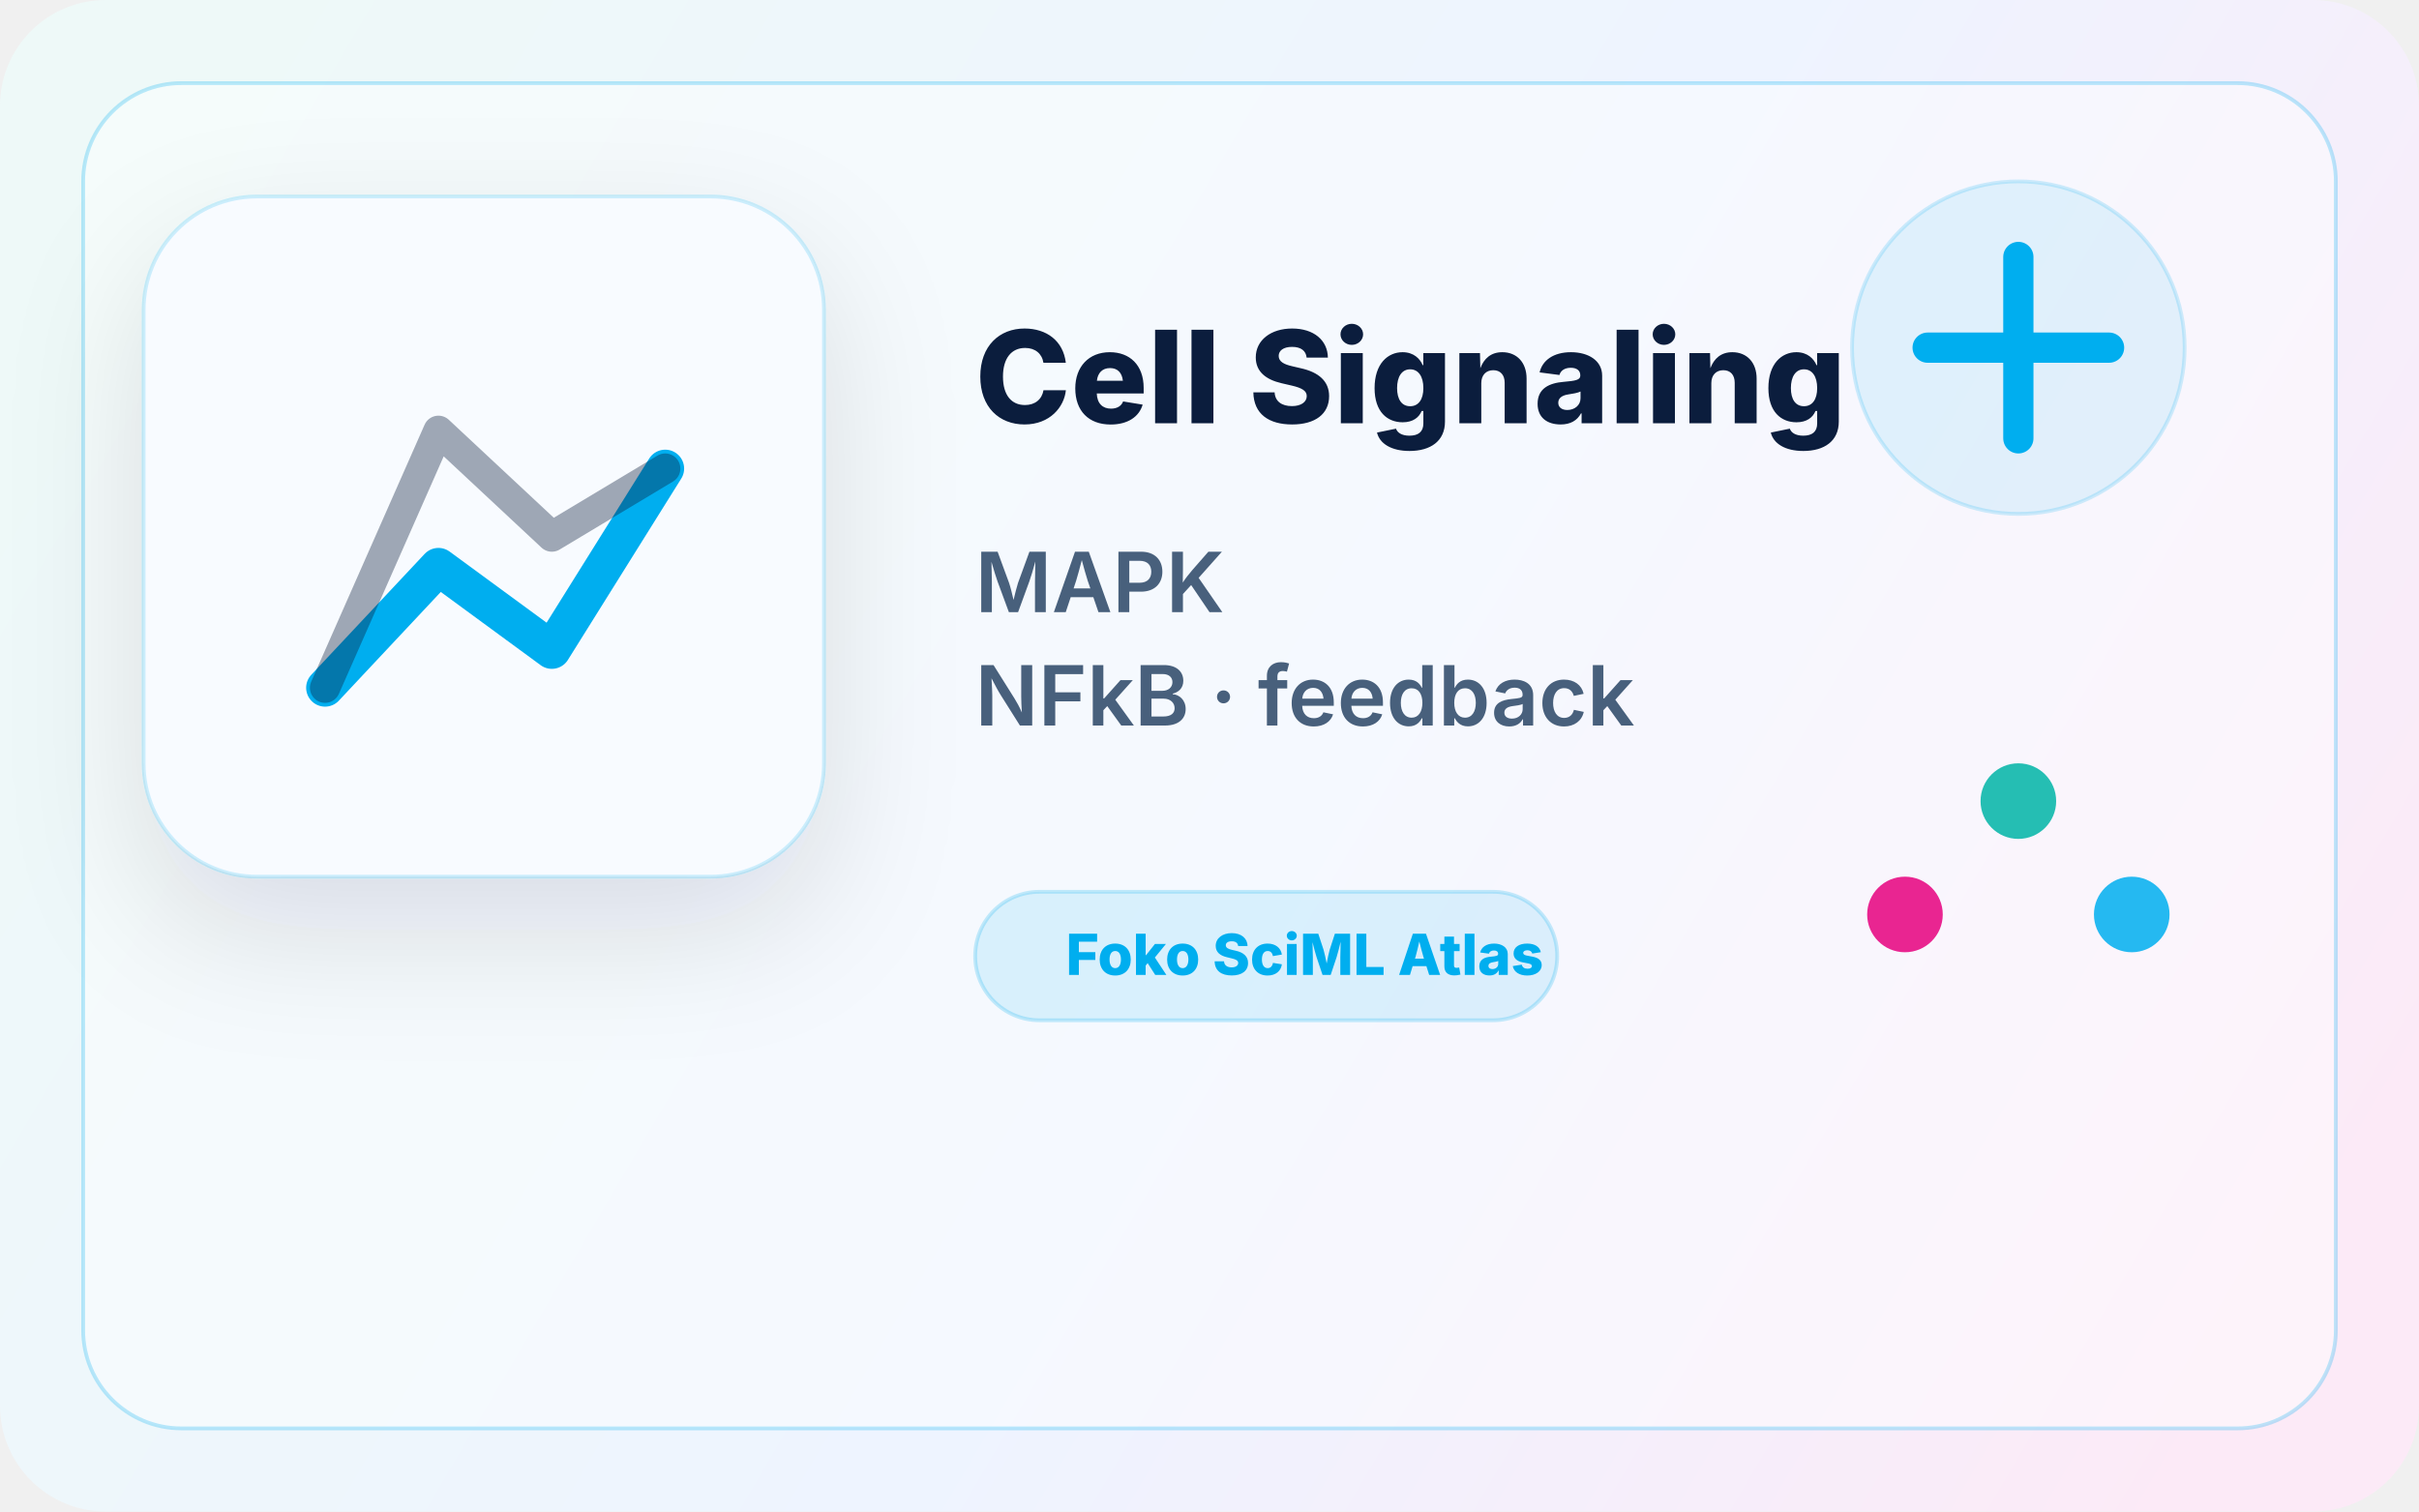
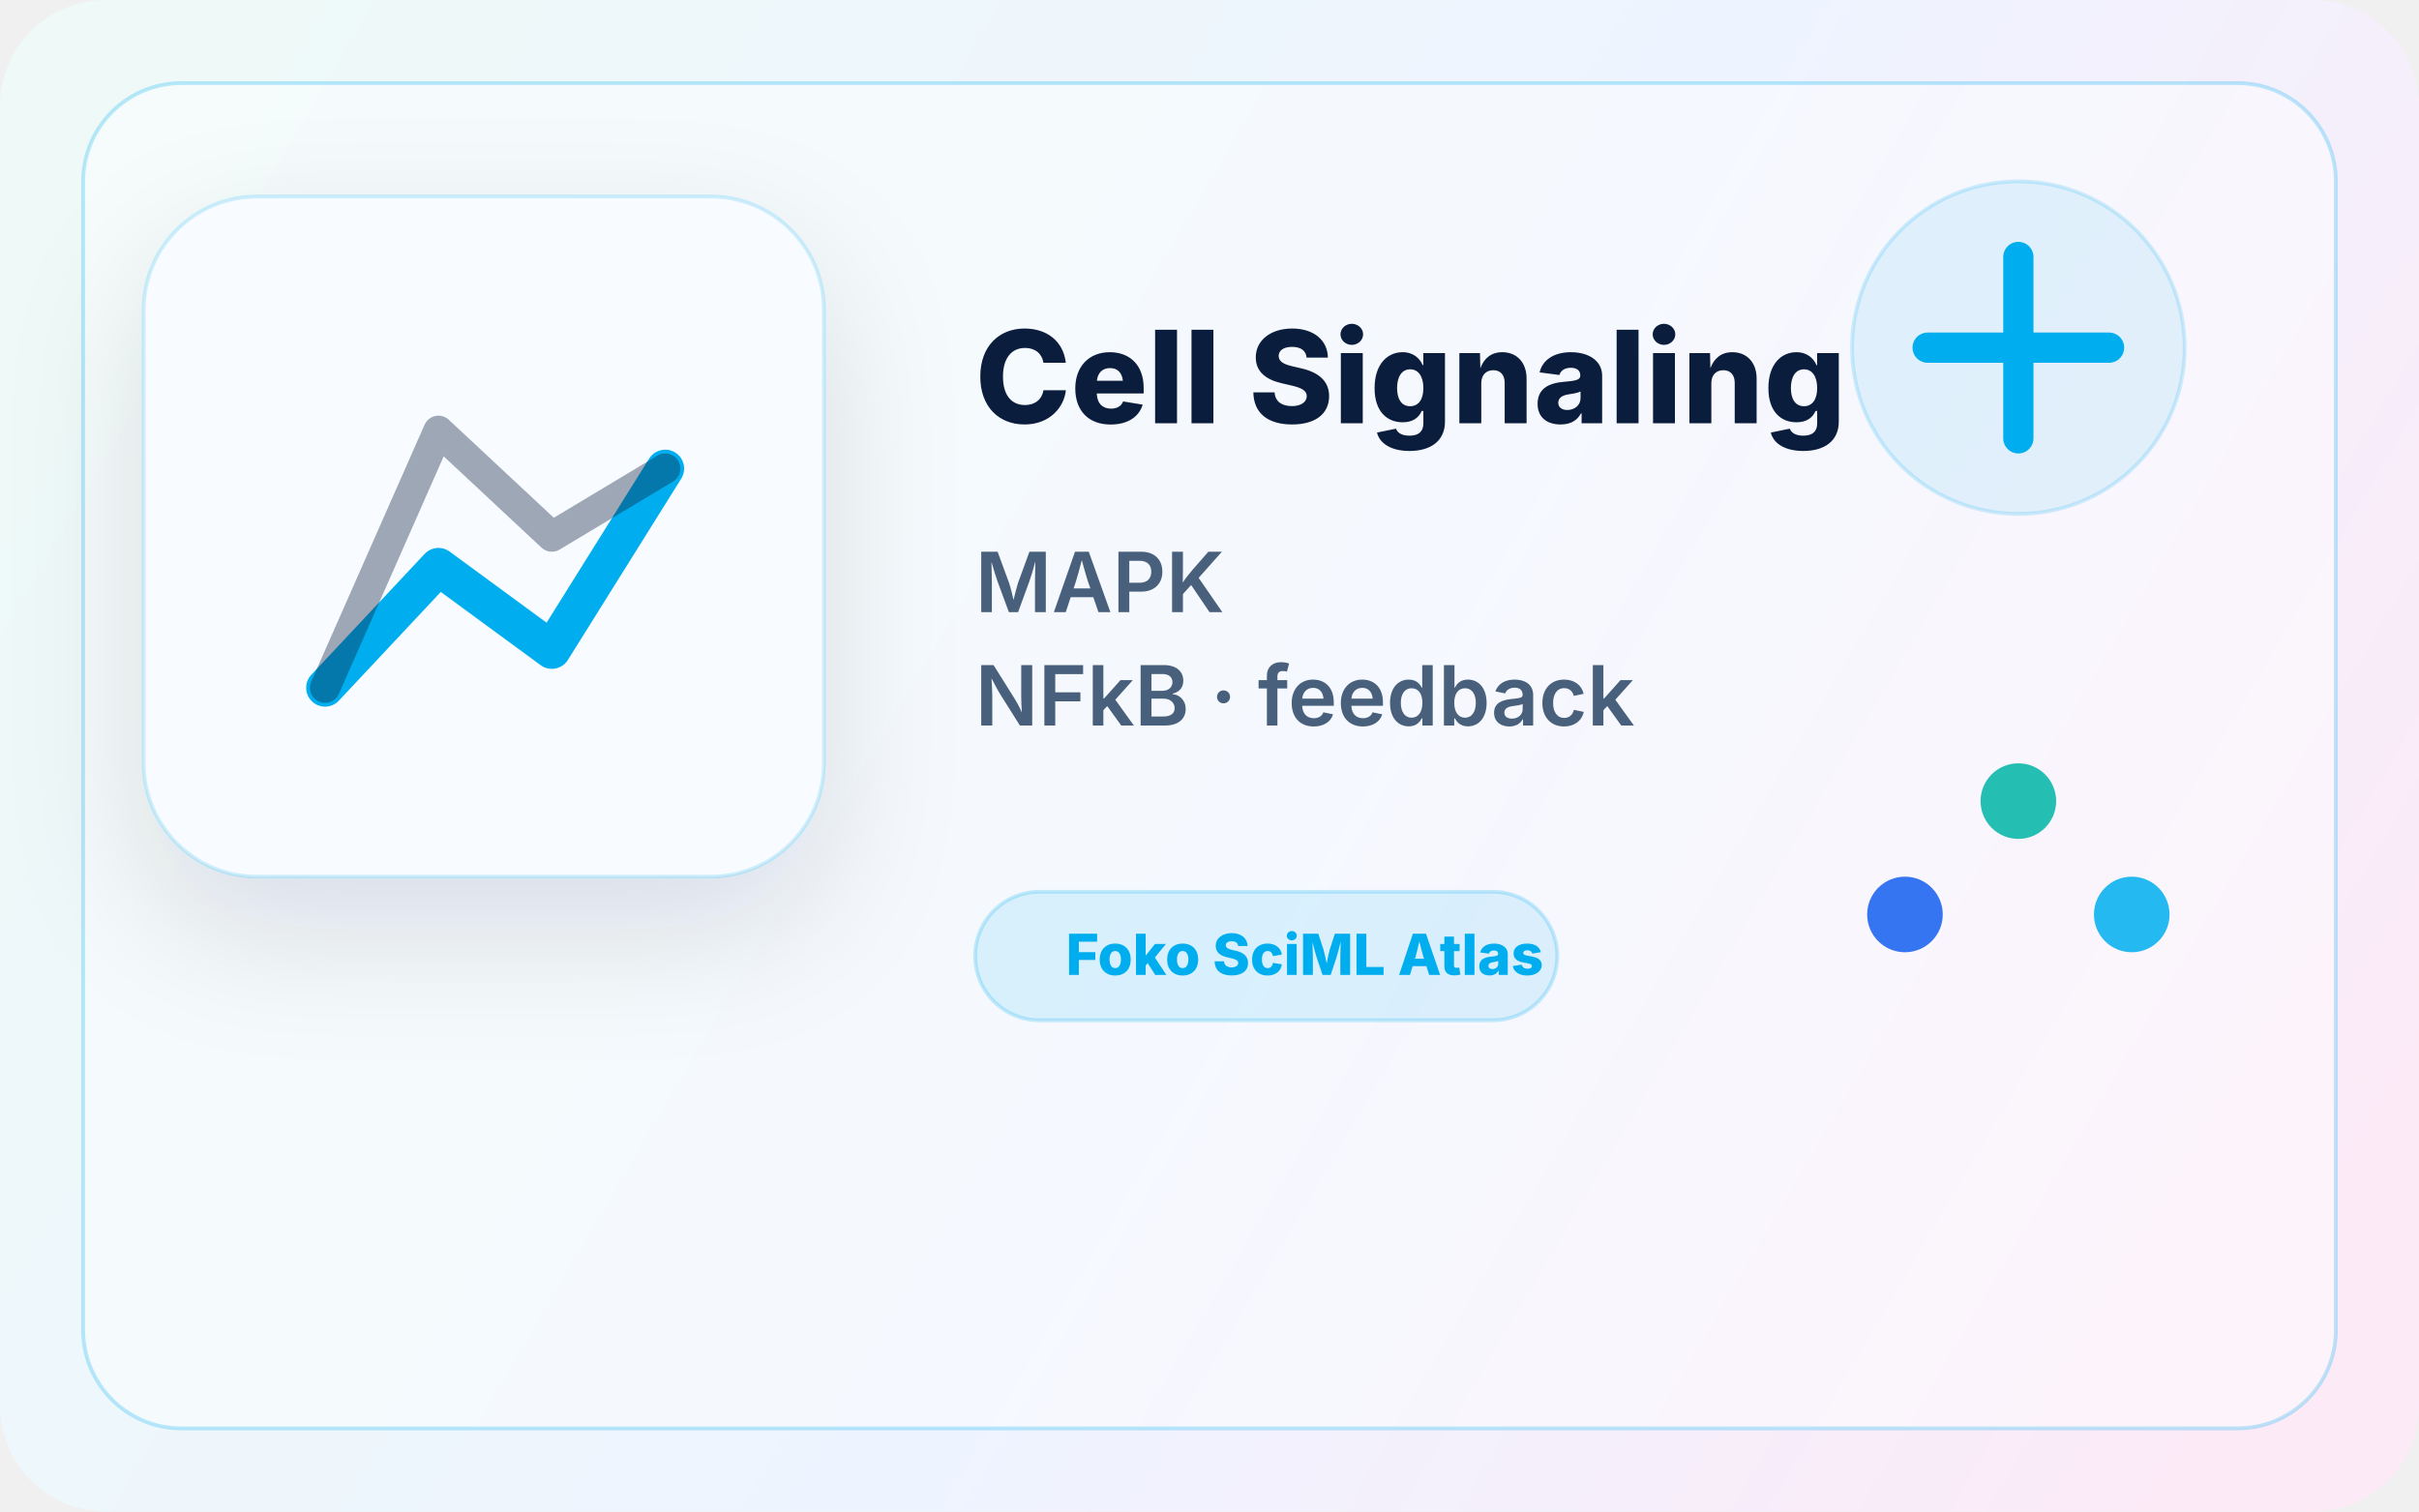
<svg xmlns="http://www.w3.org/2000/svg" width="640" height="400" viewBox="0 0 640 400" fill="none">
  <defs>
    <linearGradient id="g" x1="40" y1="30" x2="600" y2="360" gradientUnits="userSpaceOnUse">
      <stop stop-color="#EEF9F8" />
      <stop offset="0.55" stop-color="#EEF4FF" />
      <stop offset="1" stop-color="#FCEAF7" />
    </linearGradient>
    <filter id="shadow" x="0" y="0" width="640" height="400" filterUnits="userSpaceOnUse">
      <feDropShadow dx="0" dy="14" stdDeviation="18" flood-color="#0B1D3D" flood-opacity="0.12" />
    </filter>
  </defs>
  <rect width="640" height="400" rx="28" fill="url(#g)" />
  <rect x="22" y="22" width="596" height="356" rx="26" fill="white" fill-opacity="0.42" stroke="#00AEEF" stroke-opacity="0.26" />
  <g filter="url(#shadow)">
    <rect x="38" y="52" width="180" height="180" rx="30" fill="#F8FBFF" stroke="#00AEEF" stroke-opacity="0.18" />
  </g>
  <g transform="translate(58 72)">
    <path d="M28 110 L58 78 L88 100 L118 52" stroke="#00AEEF" stroke-width="10" stroke-linecap="round" stroke-linejoin="round" />
    <path d="M28 110 L58 42 L88 70 L118 52" stroke="#0B1D3D" stroke-opacity="0.38" stroke-width="8" stroke-linecap="round" stroke-linejoin="round" />
  </g>
  <text x="258" y="112" fill="#0B1D3D" font-size="34" font-family="Inter, Arial, sans-serif" font-weight="800">Cell Signaling</text>
  <text x="258" y="162" fill="#48607C" font-size="22" font-family="Inter, Arial, sans-serif" font-weight="600">MAPK</text>
  <text x="258" y="192" fill="#48607C" font-size="22" font-family="Inter, Arial, sans-serif" font-weight="600">NFkB · feedback</text>
  <rect x="258" y="236" width="154" height="34" rx="17" fill="#00AEEF" fill-opacity="0.12" stroke="#00AEEF" stroke-opacity="0.22" />
  <text x="282" y="258" fill="#00AEEF" font-size="15" font-family="Inter, Arial, sans-serif" font-weight="800">Foko SciML Atlas</text>
  <circle cx="534" cy="92" r="44" fill="#00AEEF" fill-opacity="0.10" stroke="#00AEEF" stroke-opacity="0.18" />
  <path d="M510 92h48M534 68v48" stroke="#00AEEF" stroke-width="8" stroke-linecap="round" />
  <circle cx="534" cy="212" r="10" fill="#00B4A6" fill-opacity="0.85" />
  <circle cx="564" cy="242" r="10" fill="#00AEEF" fill-opacity="0.85" />
-   <circle cx="504" cy="242" r="10" fill="#E6007E" fill-opacity="0.85" />
+   <circle cx="504" cy="242" r="10" fill="#155EEF" fill-opacity="0.85" />
</svg>
